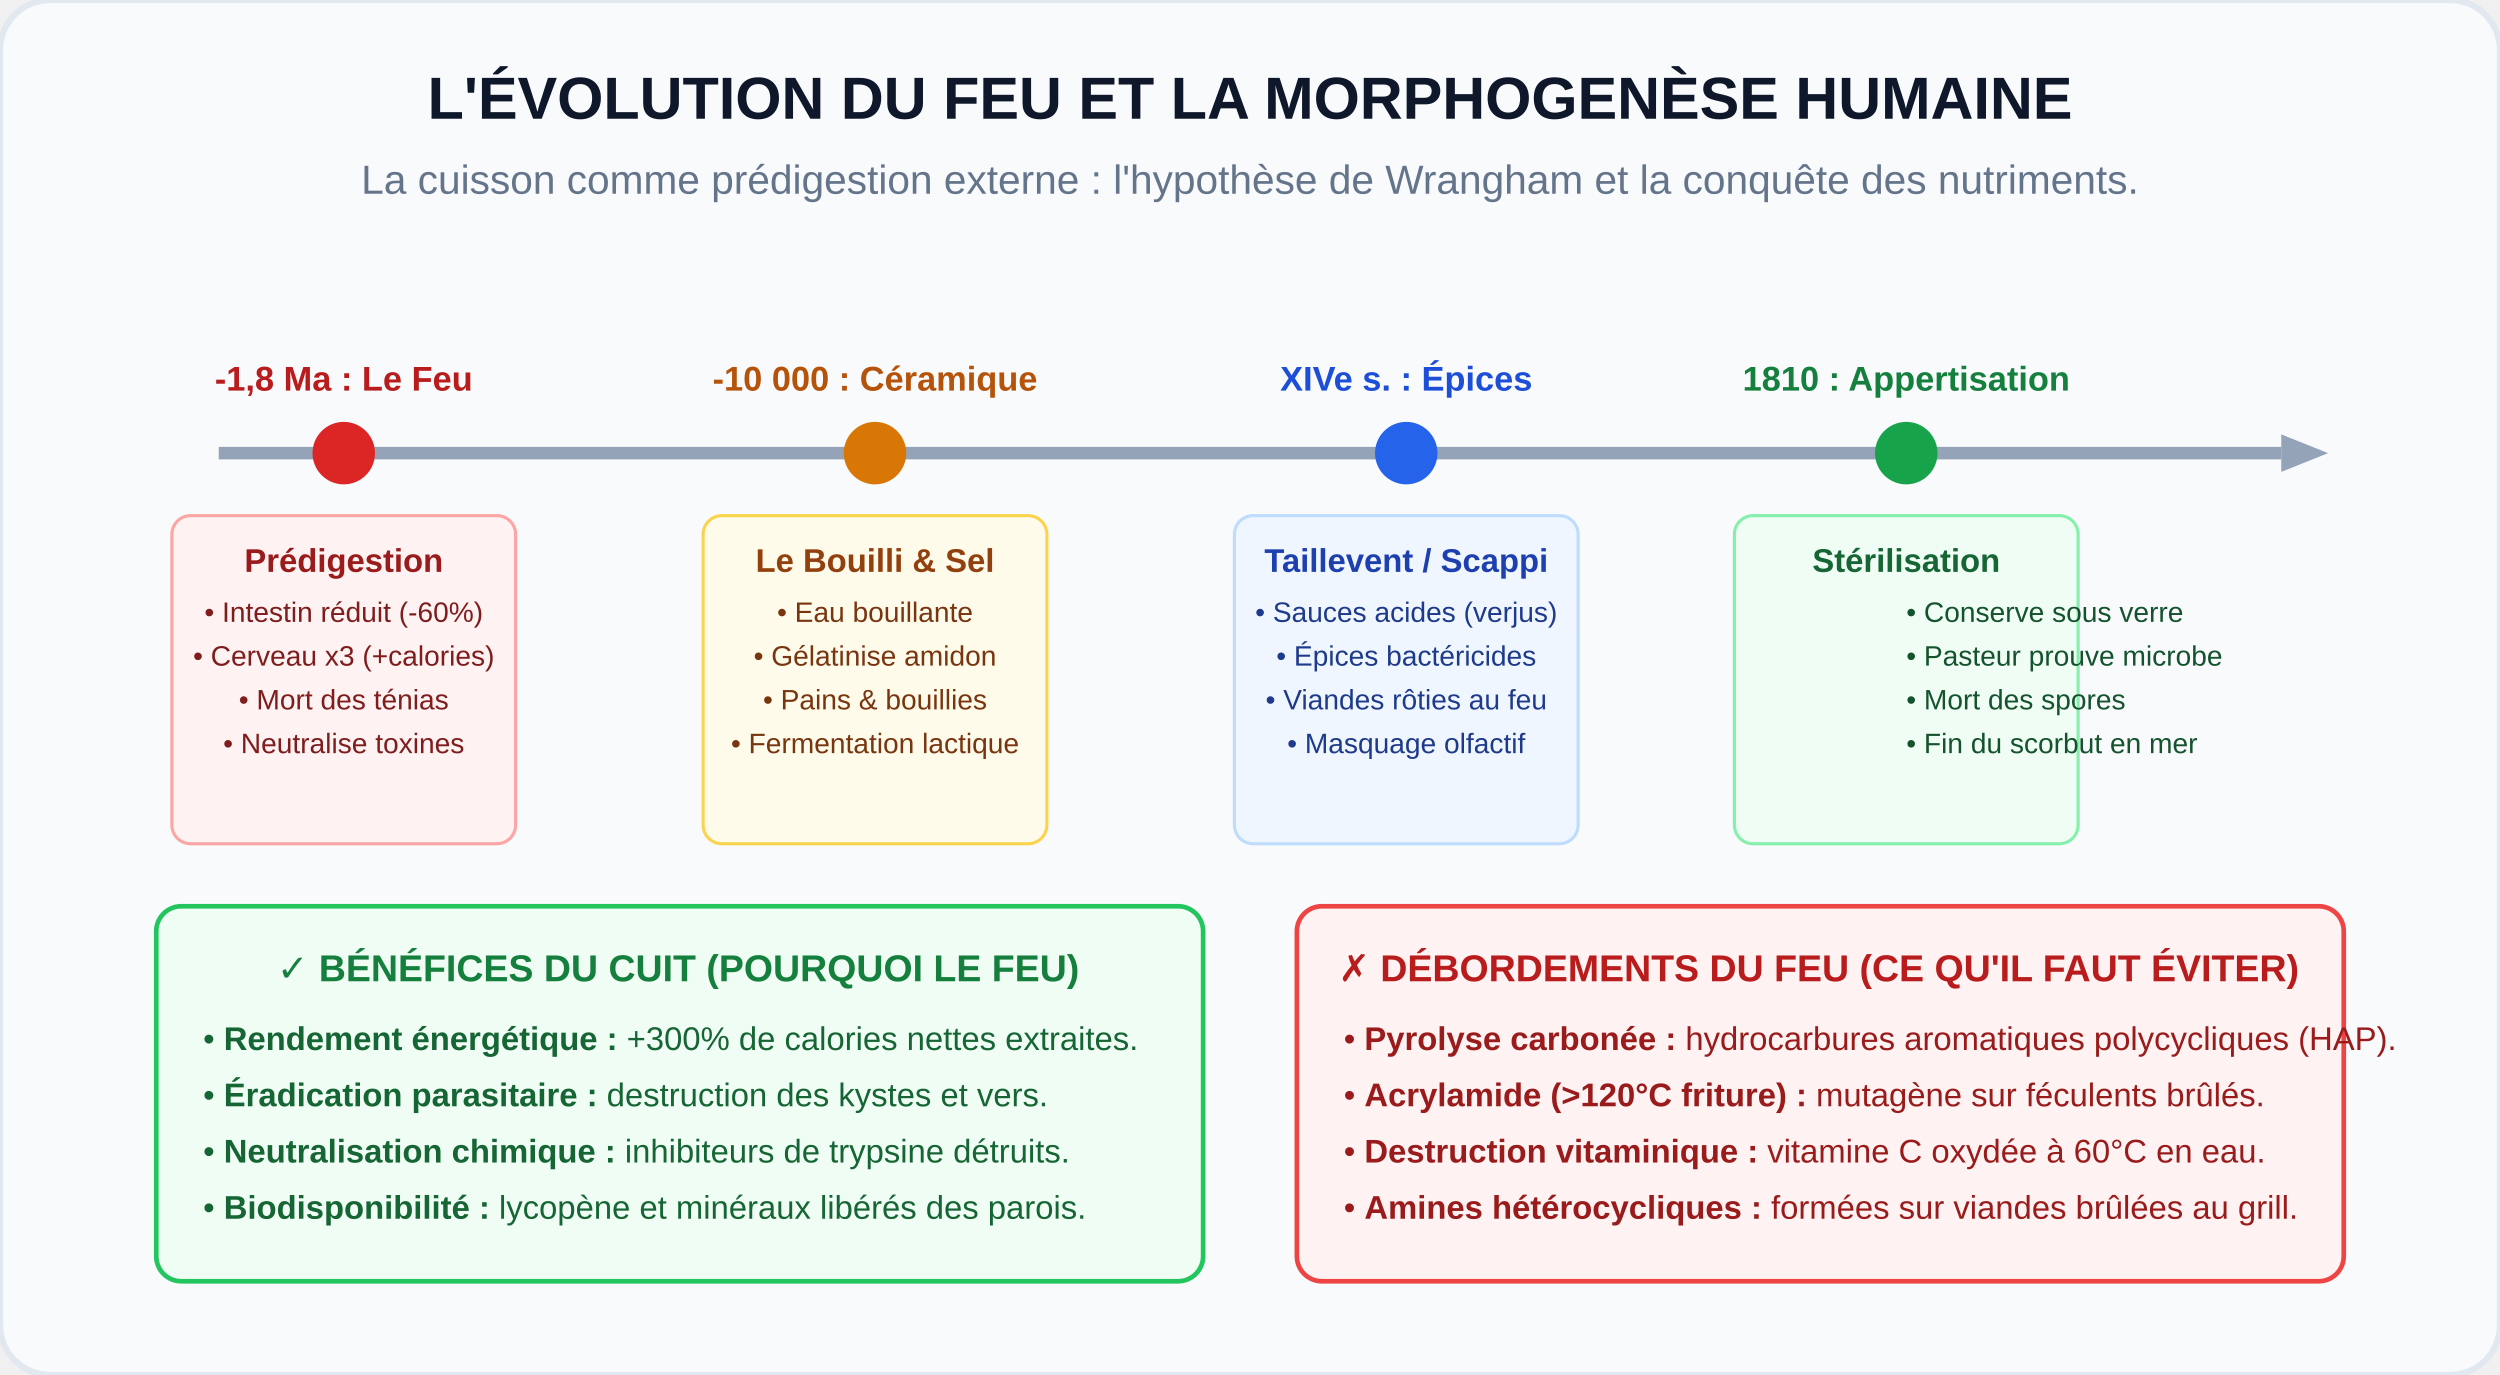
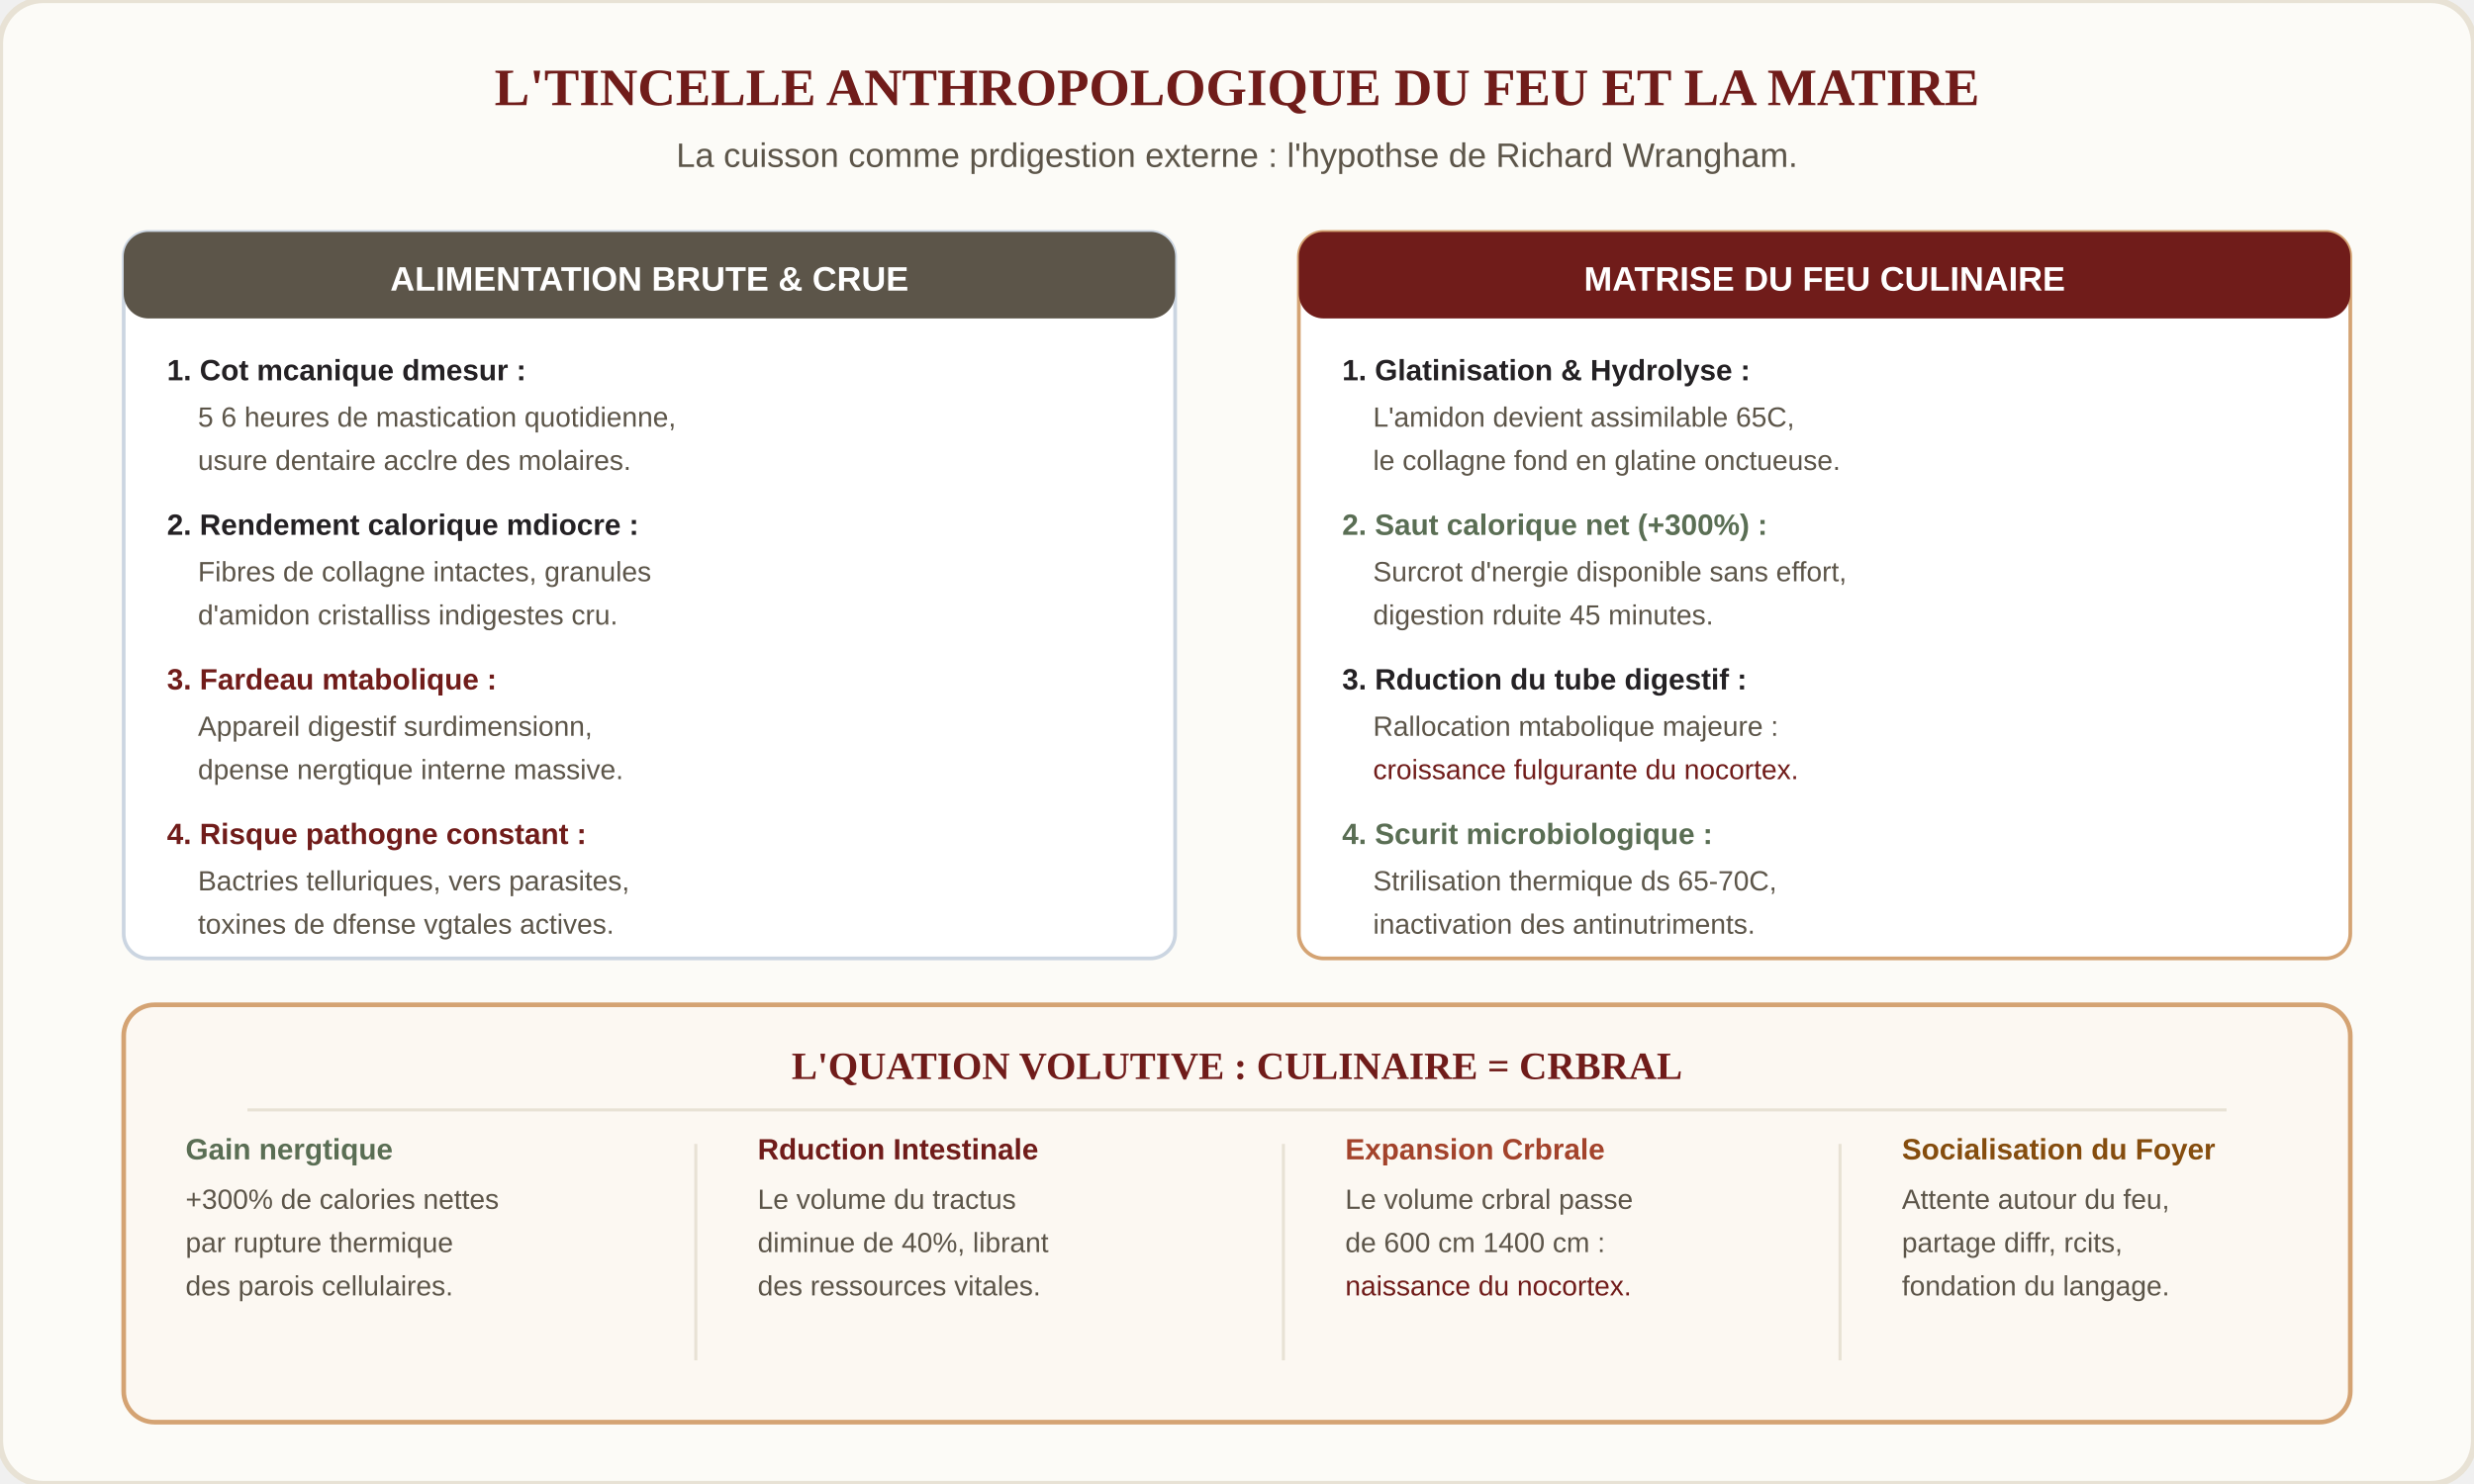
- <svg xmlns="http://www.w3.org/2000/svg" viewBox="0 0 800 440" width="100%" height="100%">
-   <rect width="800" height="440" rx="16" fill="#f8fafc" stroke="#e2e8f0" stroke-width="2" />
-   <text x="400" y="38" font-family="Liberation Sans, Arial, sans-serif" font-size="19" font-weight="bold" fill="#0f172a" text-anchor="middle">L'ÉVOLUTION DU FEU ET LA MORPHOGENÈSE HUMAINE</text>
-   <text x="400" y="62" font-family="Liberation Sans, Arial, sans-serif" font-size="13" fill="#64748b" text-anchor="middle">La cuisson comme prédigestion externe : l'hypothèse de Wrangham et la conquête des nutriments.</text>
-   <g transform="translate(50, 95)">
-     <line x1="20" y1="50" x2="680" y2="50" stroke="#94a3b8" stroke-width="4" />
-     <polygon points="695,50 680,44 680,56" fill="#94a3b8" />
-     <circle cx="60" cy="50" r="10" fill="#dc2626" />
-     <text x="60" y="30" font-family="Liberation Sans, Arial, sans-serif" font-size="11" font-weight="bold" fill="#b91c1c" text-anchor="middle">-1,8 Ma : Le Feu</text>
-     <rect x="5" y="70" width="110" height="105" rx="6" fill="#fef2f2" stroke="#fca5a5" stroke-width="1" />
-     <text x="60" y="88" font-family="Liberation Sans, Arial, sans-serif" font-size="10.5" font-weight="bold" fill="#991b1b" text-anchor="middle">Prédigestion</text>
-     <text x="60" y="104" font-family="Liberation Sans, Arial, sans-serif" font-size="9" fill="#7f1d1d" text-anchor="middle">• Intestin réduit (-60%)</text>
-     <text x="60" y="118" font-family="Liberation Sans, Arial, sans-serif" font-size="9" fill="#7f1d1d" text-anchor="middle">• Cerveau x3 (+calories)</text>
-     <text x="60" y="132" font-family="Liberation Sans, Arial, sans-serif" font-size="9" fill="#7f1d1d" text-anchor="middle">• Mort des ténias</text>
-     <text x="60" y="146" font-family="Liberation Sans, Arial, sans-serif" font-size="9" fill="#7f1d1d" text-anchor="middle">• Neutralise toxines</text>
-     <circle cx="230" cy="50" r="10" fill="#d97706" />
-     <text x="230" y="30" font-family="Liberation Sans, Arial, sans-serif" font-size="11" font-weight="bold" fill="#b45309" text-anchor="middle">-10 000 : Céramique</text>
-     <rect x="175" y="70" width="110" height="105" rx="6" fill="#fffbeb" stroke="#fcd34d" stroke-width="1" />
-     <text x="230" y="88" font-family="Liberation Sans, Arial, sans-serif" font-size="10.5" font-weight="bold" fill="#92400e" text-anchor="middle">Le Bouilli &amp; Sel</text>
-     <text x="230" y="104" font-family="Liberation Sans, Arial, sans-serif" font-size="9" fill="#78350f" text-anchor="middle">• Eau bouillante</text>
-     <text x="230" y="118" font-family="Liberation Sans, Arial, sans-serif" font-size="9" fill="#78350f" text-anchor="middle">• Gélatinise amidon</text>
-     <text x="230" y="132" font-family="Liberation Sans, Arial, sans-serif" font-size="9" fill="#78350f" text-anchor="middle">• Pains &amp; bouillies</text>
-     <text x="230" y="146" font-family="Liberation Sans, Arial, sans-serif" font-size="9" fill="#78350f" text-anchor="middle">• Fermentation lactique</text>
-     <circle cx="400" cy="50" r="10" fill="#2563eb" />
-     <text x="400" y="30" font-family="Liberation Sans, Arial, sans-serif" font-size="11" font-weight="bold" fill="#1d4ed8" text-anchor="middle">XIVe s. : Épices</text>
-     <rect x="345" y="70" width="110" height="105" rx="6" fill="#eff6ff" stroke="#bfdbfe" stroke-width="1" />
-     <text x="400" y="88" font-family="Liberation Sans, Arial, sans-serif" font-size="10.5" font-weight="bold" fill="#1e40af" text-anchor="middle">Taillevent / Scappi</text>
-     <text x="400" y="104" font-family="Liberation Sans, Arial, sans-serif" font-size="9" fill="#1e3a8a" text-anchor="middle">• Sauces acides (verjus)</text>
-     <text x="400" y="118" font-family="Liberation Sans, Arial, sans-serif" font-size="9" fill="#1e3a8a" text-anchor="middle">• Épices bactéricides</text>
-     <text x="400" y="132" font-family="Liberation Sans, Arial, sans-serif" font-size="9" fill="#1e3a8a" text-anchor="middle">• Viandes rôties au feu</text>
-     <text x="400" y="146" font-family="Liberation Sans, Arial, sans-serif" font-size="9" fill="#1e3a8a" text-anchor="middle">• Masquage olfactif</text>
-     <circle cx="560" cy="50" r="10" fill="#16a34a" />
-     <text x="560" y="30" font-family="Liberation Sans, Arial, sans-serif" font-size="11" font-weight="bold" fill="#15803d" text-anchor="middle">1810 : Appertisation</text>
-     <rect x="505" y="70" width="110" height="105" rx="6" fill="#f0fdf4" stroke="#86efac" stroke-width="1" />
-     <text x="560" y="88" font-family="Liberation Sans, Arial, sans-serif" font-size="10.5" font-weight="bold" fill="#166534" text-anchor="middle">Stérilisation</text>
-     <text x="560" y="104" font-family="Liberation Sans, Arial, sans-serif" font-size="9" fill="#14532d">• Conserve sous verre</text>
-     <text x="560" y="118" font-family="Liberation Sans, Arial, sans-serif" font-size="9" fill="#14532d">• Pasteur prouve microbe</text>
-     <text x="560" y="132" font-family="Liberation Sans, Arial, sans-serif" font-size="9" fill="#14532d">• Mort des spores</text>
-     <text x="560" y="146" font-family="Liberation Sans, Arial, sans-serif" font-size="9" fill="#14532d">• Fin du scorbut en mer</text>
+ <svg xmlns="http://www.w3.org/2000/svg" viewBox="0 0 800 480" width="100%" height="100%">
+   <rect width="800" height="480" rx="14" fill="#fcfbf7" stroke="#e8e2d5" stroke-width="2" />
+   <text x="400" y="34" font-family="Liberation Serif, Georgia, serif" font-size="17" font-weight="bold" fill="#701c1a" text-anchor="middle">L'TINCELLE ANTHROPOLOGIQUE DU FEU ET LA MATIRE</text>
+   <text x="400" y="54" font-family="Liberation Sans, Arial, sans-serif" font-size="11" fill="#5c5549" text-anchor="middle">La cuisson comme prdigestion externe : l'hypothse de Richard Wrangham.</text>
+   <g transform="translate(40, 75)">
+     <rect width="340" height="235" rx="8" fill="#ffffff" stroke="#cbd5e1" stroke-width="1.2" />
+     <rect x="0" y="0" width="340" height="28" rx="8" fill="#5c5549" />
+     <text x="170" y="19" font-family="Liberation Sans, Arial, sans-serif" font-size="11" font-weight="bold" fill="#ffffff" text-anchor="middle">ALIMENTATION BRUTE &amp; CRUE</text>
+     <text x="14" y="48" font-family="Liberation Sans, Arial, sans-serif" font-size="9.5" font-weight="bold" fill="#242124">1. Cot mcanique dmesur :</text>
+     <text x="24" y="63" font-family="Liberation Sans, Arial, sans-serif" font-size="9" fill="#5c5549">5  6 heures de mastication quotidienne,</text>
+     <text x="24" y="77" font-family="Liberation Sans, Arial, sans-serif" font-size="9" fill="#5c5549">usure dentaire acclre des molaires.</text>
+     <text x="14" y="98" font-family="Liberation Sans, Arial, sans-serif" font-size="9.5" font-weight="bold" fill="#242124">2. Rendement calorique mdiocre :</text>
+     <text x="24" y="113" font-family="Liberation Sans, Arial, sans-serif" font-size="9" fill="#5c5549">Fibres de collagne intactes, granules</text>
+     <text x="24" y="127" font-family="Liberation Sans, Arial, sans-serif" font-size="9" fill="#5c5549">d'amidon cristalliss indigestes  cru.</text>
+     <text x="14" y="148" font-family="Liberation Sans, Arial, sans-serif" font-size="9.5" font-weight="bold" fill="#701c1a">3. Fardeau mtabolique :</text>
+     <text x="24" y="163" font-family="Liberation Sans, Arial, sans-serif" font-size="9" fill="#5c5549">Appareil digestif surdimensionn,</text>
+     <text x="24" y="177" font-family="Liberation Sans, Arial, sans-serif" font-size="9" fill="#5c5549">dpense nergtique interne massive.</text>
+     <text x="14" y="198" font-family="Liberation Sans, Arial, sans-serif" font-size="9.5" font-weight="bold" fill="#701c1a">4. Risque pathogne constant :</text>
+     <text x="24" y="213" font-family="Liberation Sans, Arial, sans-serif" font-size="9" fill="#5c5549">Bactries telluriques, vers parasites,</text>
+     <text x="24" y="227" font-family="Liberation Sans, Arial, sans-serif" font-size="9" fill="#5c5549">toxines de dfense vgtales actives.</text>
  </g>
-   <g transform="translate(50, 290)">
-     <rect width="335" height="120" rx="8" fill="#f0fdf4" stroke="#22c55e" stroke-width="1.5" />
-     <text x="167" y="24" font-family="Liberation Sans, Arial, sans-serif" font-size="12" font-weight="bold" fill="#15803d" text-anchor="middle">✓ BÉNÉFICES DU CUIT (POURQUOI LE FEU)</text>
-     <text x="15" y="46" font-family="Liberation Sans, Arial, sans-serif" font-size="10.5" fill="#166534">• <tspan font-weight="bold">Rendement énergétique :</tspan> +300% de calories nettes extraites.</text>
-     <text x="15" y="64" font-family="Liberation Sans, Arial, sans-serif" font-size="10.5" fill="#166534">• <tspan font-weight="bold">Éradication parasitaire :</tspan> destruction des kystes et vers.</text>
-     <text x="15" y="82" font-family="Liberation Sans, Arial, sans-serif" font-size="10.5" fill="#166534">• <tspan font-weight="bold">Neutralisation chimique :</tspan> inhibiteurs de trypsine détruits.</text>
-     <text x="15" y="100" font-family="Liberation Sans, Arial, sans-serif" font-size="10.5" fill="#166534">• <tspan font-weight="bold">Biodisponibilité :</tspan> lycopène et minéraux libérés des parois.</text>
-     <rect x="365" y="0" width="335" height="120" rx="8" fill="#fef2f2" stroke="#ef4444" stroke-width="1.5" />
-     <text x="532" y="24" font-family="Liberation Sans, Arial, sans-serif" font-size="12" font-weight="bold" fill="#b91c1c" text-anchor="middle">✗ DÉBORDEMENTS DU FEU (CE QU'IL FAUT ÉVITER)</text>
-     <text x="380" y="46" font-family="Liberation Sans, Arial, sans-serif" font-size="10.5" fill="#991b1b">• <tspan font-weight="bold">Pyrolyse carbonée :</tspan> hydrocarbures aromatiques polycycliques (HAP).</text>
-     <text x="380" y="64" font-family="Liberation Sans, Arial, sans-serif" font-size="10.5" fill="#991b1b">• <tspan font-weight="bold">Acrylamide (&gt;120°C friture) :</tspan> mutagène sur féculents brûlés.</text>
-     <text x="380" y="82" font-family="Liberation Sans, Arial, sans-serif" font-size="10.5" fill="#991b1b">• <tspan font-weight="bold">Destruction vitaminique :</tspan> vitamine C oxydée à 60°C en eau.</text>
-     <text x="380" y="100" font-family="Liberation Sans, Arial, sans-serif" font-size="10.5" fill="#991b1b">• <tspan font-weight="bold">Amines hétérocycliques :</tspan> formées sur viandes brûlées au grill.</text>
+   <g transform="translate(420, 75)">
+     <rect width="340" height="235" rx="8" fill="#ffffff" stroke="#d4a373" stroke-width="1.2" />
+     <rect x="0" y="0" width="340" height="28" rx="8" fill="#701c1a" />
+     <text x="170" y="19" font-family="Liberation Sans, Arial, sans-serif" font-size="11" font-weight="bold" fill="#ffffff" text-anchor="middle">MATRISE DU FEU CULINAIRE</text>
+     <text x="14" y="48" font-family="Liberation Sans, Arial, sans-serif" font-size="9.5" font-weight="bold" fill="#242124">1. Glatinisation &amp; Hydrolyse :</text>
+     <text x="24" y="63" font-family="Liberation Sans, Arial, sans-serif" font-size="9" fill="#5c5549">L'amidon devient assimilable  65C,</text>
+     <text x="24" y="77" font-family="Liberation Sans, Arial, sans-serif" font-size="9" fill="#5c5549">le collagne fond en glatine onctueuse.</text>
+     <text x="14" y="98" font-family="Liberation Sans, Arial, sans-serif" font-size="9.5" font-weight="bold" fill="#5a6e54">2. Saut calorique net (+300%) :</text>
+     <text x="24" y="113" font-family="Liberation Sans, Arial, sans-serif" font-size="9" fill="#5c5549">Surcrot d'nergie disponible sans effort,</text>
+     <text x="24" y="127" font-family="Liberation Sans, Arial, sans-serif" font-size="9" fill="#5c5549">digestion rduite  45 minutes.</text>
+     <text x="14" y="148" font-family="Liberation Sans, Arial, sans-serif" font-size="9.5" font-weight="bold" fill="#242124">3. Rduction du tube digestif :</text>
+     <text x="24" y="163" font-family="Liberation Sans, Arial, sans-serif" font-size="9" fill="#5c5549">Rallocation mtabolique majeure :</text>
+     <text x="24" y="177" font-family="Liberation Sans, Arial, sans-serif" font-size="9" fill="#701c1a">croissance fulgurante du nocortex.</text>
+     <text x="14" y="198" font-family="Liberation Sans, Arial, sans-serif" font-size="9.5" font-weight="bold" fill="#5a6e54">4. Scurit microbiologique :</text>
+     <text x="24" y="213" font-family="Liberation Sans, Arial, sans-serif" font-size="9" fill="#5c5549">Strilisation thermique ds 65-70C,</text>
+     <text x="24" y="227" font-family="Liberation Sans, Arial, sans-serif" font-size="9" fill="#5c5549">inactivation des antinutriments.</text>
+   </g>
+   <g transform="translate(40, 325)">
+     <rect width="720" height="135" rx="10" fill="#fcf8f2" stroke="#d4a373" stroke-width="1.5" />
+     <text x="360" y="24" font-family="Liberation Serif, Georgia, serif" font-size="12.5" font-weight="bold" fill="#701c1a" text-anchor="middle">L'QUATION VOLUTIVE : CULINAIRE = CRBRAL</text>
+     <line x1="40" y1="34" x2="680" y2="34" stroke="#e8e2d5" stroke-width="1" />
+     <g transform="translate(20, 50)">
+       <text x="0" y="0" font-family="Liberation Sans, Arial, sans-serif" font-size="9.5" font-weight="bold" fill="#5a6e54">Gain nergtique</text>
+       <text x="0" y="16" font-family="Liberation Sans, Arial, sans-serif" font-size="9" fill="#5c5549">+300% de calories nettes</text>
+       <text x="0" y="30" font-family="Liberation Sans, Arial, sans-serif" font-size="9" fill="#5c5549">par rupture thermique</text>
+       <text x="0" y="44" font-family="Liberation Sans, Arial, sans-serif" font-size="9" fill="#5c5549">des parois cellulaires.</text>
+     </g>
+     <line x1="185" y1="45" x2="185" y2="115" stroke="#e8e2d5" stroke-width="1" />
+     <g transform="translate(205, 50)">
+       <text x="0" y="0" font-family="Liberation Sans, Arial, sans-serif" font-size="9.5" font-weight="bold" fill="#701c1a">Rduction Intestinale</text>
+       <text x="0" y="16" font-family="Liberation Sans, Arial, sans-serif" font-size="9" fill="#5c5549">Le volume du tractus</text>
+       <text x="0" y="30" font-family="Liberation Sans, Arial, sans-serif" font-size="9" fill="#5c5549">diminue de 40%, librant</text>
+       <text x="0" y="44" font-family="Liberation Sans, Arial, sans-serif" font-size="9" fill="#5c5549">des ressources vitales.</text>
+     </g>
+     <line x1="375" y1="45" x2="375" y2="115" stroke="#e8e2d5" stroke-width="1" />
+     <g transform="translate(395, 50)">
+       <text x="0" y="0" font-family="Liberation Sans, Arial, sans-serif" font-size="9.5" font-weight="bold" fill="#a3432b">Expansion Crbrale</text>
+       <text x="0" y="16" font-family="Liberation Sans, Arial, sans-serif" font-size="9" fill="#5c5549">Le volume crbral passe</text>
+       <text x="0" y="30" font-family="Liberation Sans, Arial, sans-serif" font-size="9" fill="#5c5549">de 600 cm  1400 cm :</text>
+       <text x="0" y="44" font-family="Liberation Sans, Arial, sans-serif" font-size="9" fill="#701c1a">naissance du nocortex.</text>
+     </g>
+     <line x1="555" y1="45" x2="555" y2="115" stroke="#e8e2d5" stroke-width="1" />
+     <g transform="translate(575, 50)">
+       <text x="0" y="0" font-family="Liberation Sans, Arial, sans-serif" font-size="9.5" font-weight="bold" fill="#854d0e">Socialisation du Foyer</text>
+       <text x="0" y="16" font-family="Liberation Sans, Arial, sans-serif" font-size="9" fill="#5c5549">Attente autour du feu,</text>
+       <text x="0" y="30" font-family="Liberation Sans, Arial, sans-serif" font-size="9" fill="#5c5549">partage diffr, rcits,</text>
+       <text x="0" y="44" font-family="Liberation Sans, Arial, sans-serif" font-size="9" fill="#5c5549">fondation du langage.</text>
+     </g>
  </g>
</svg>
